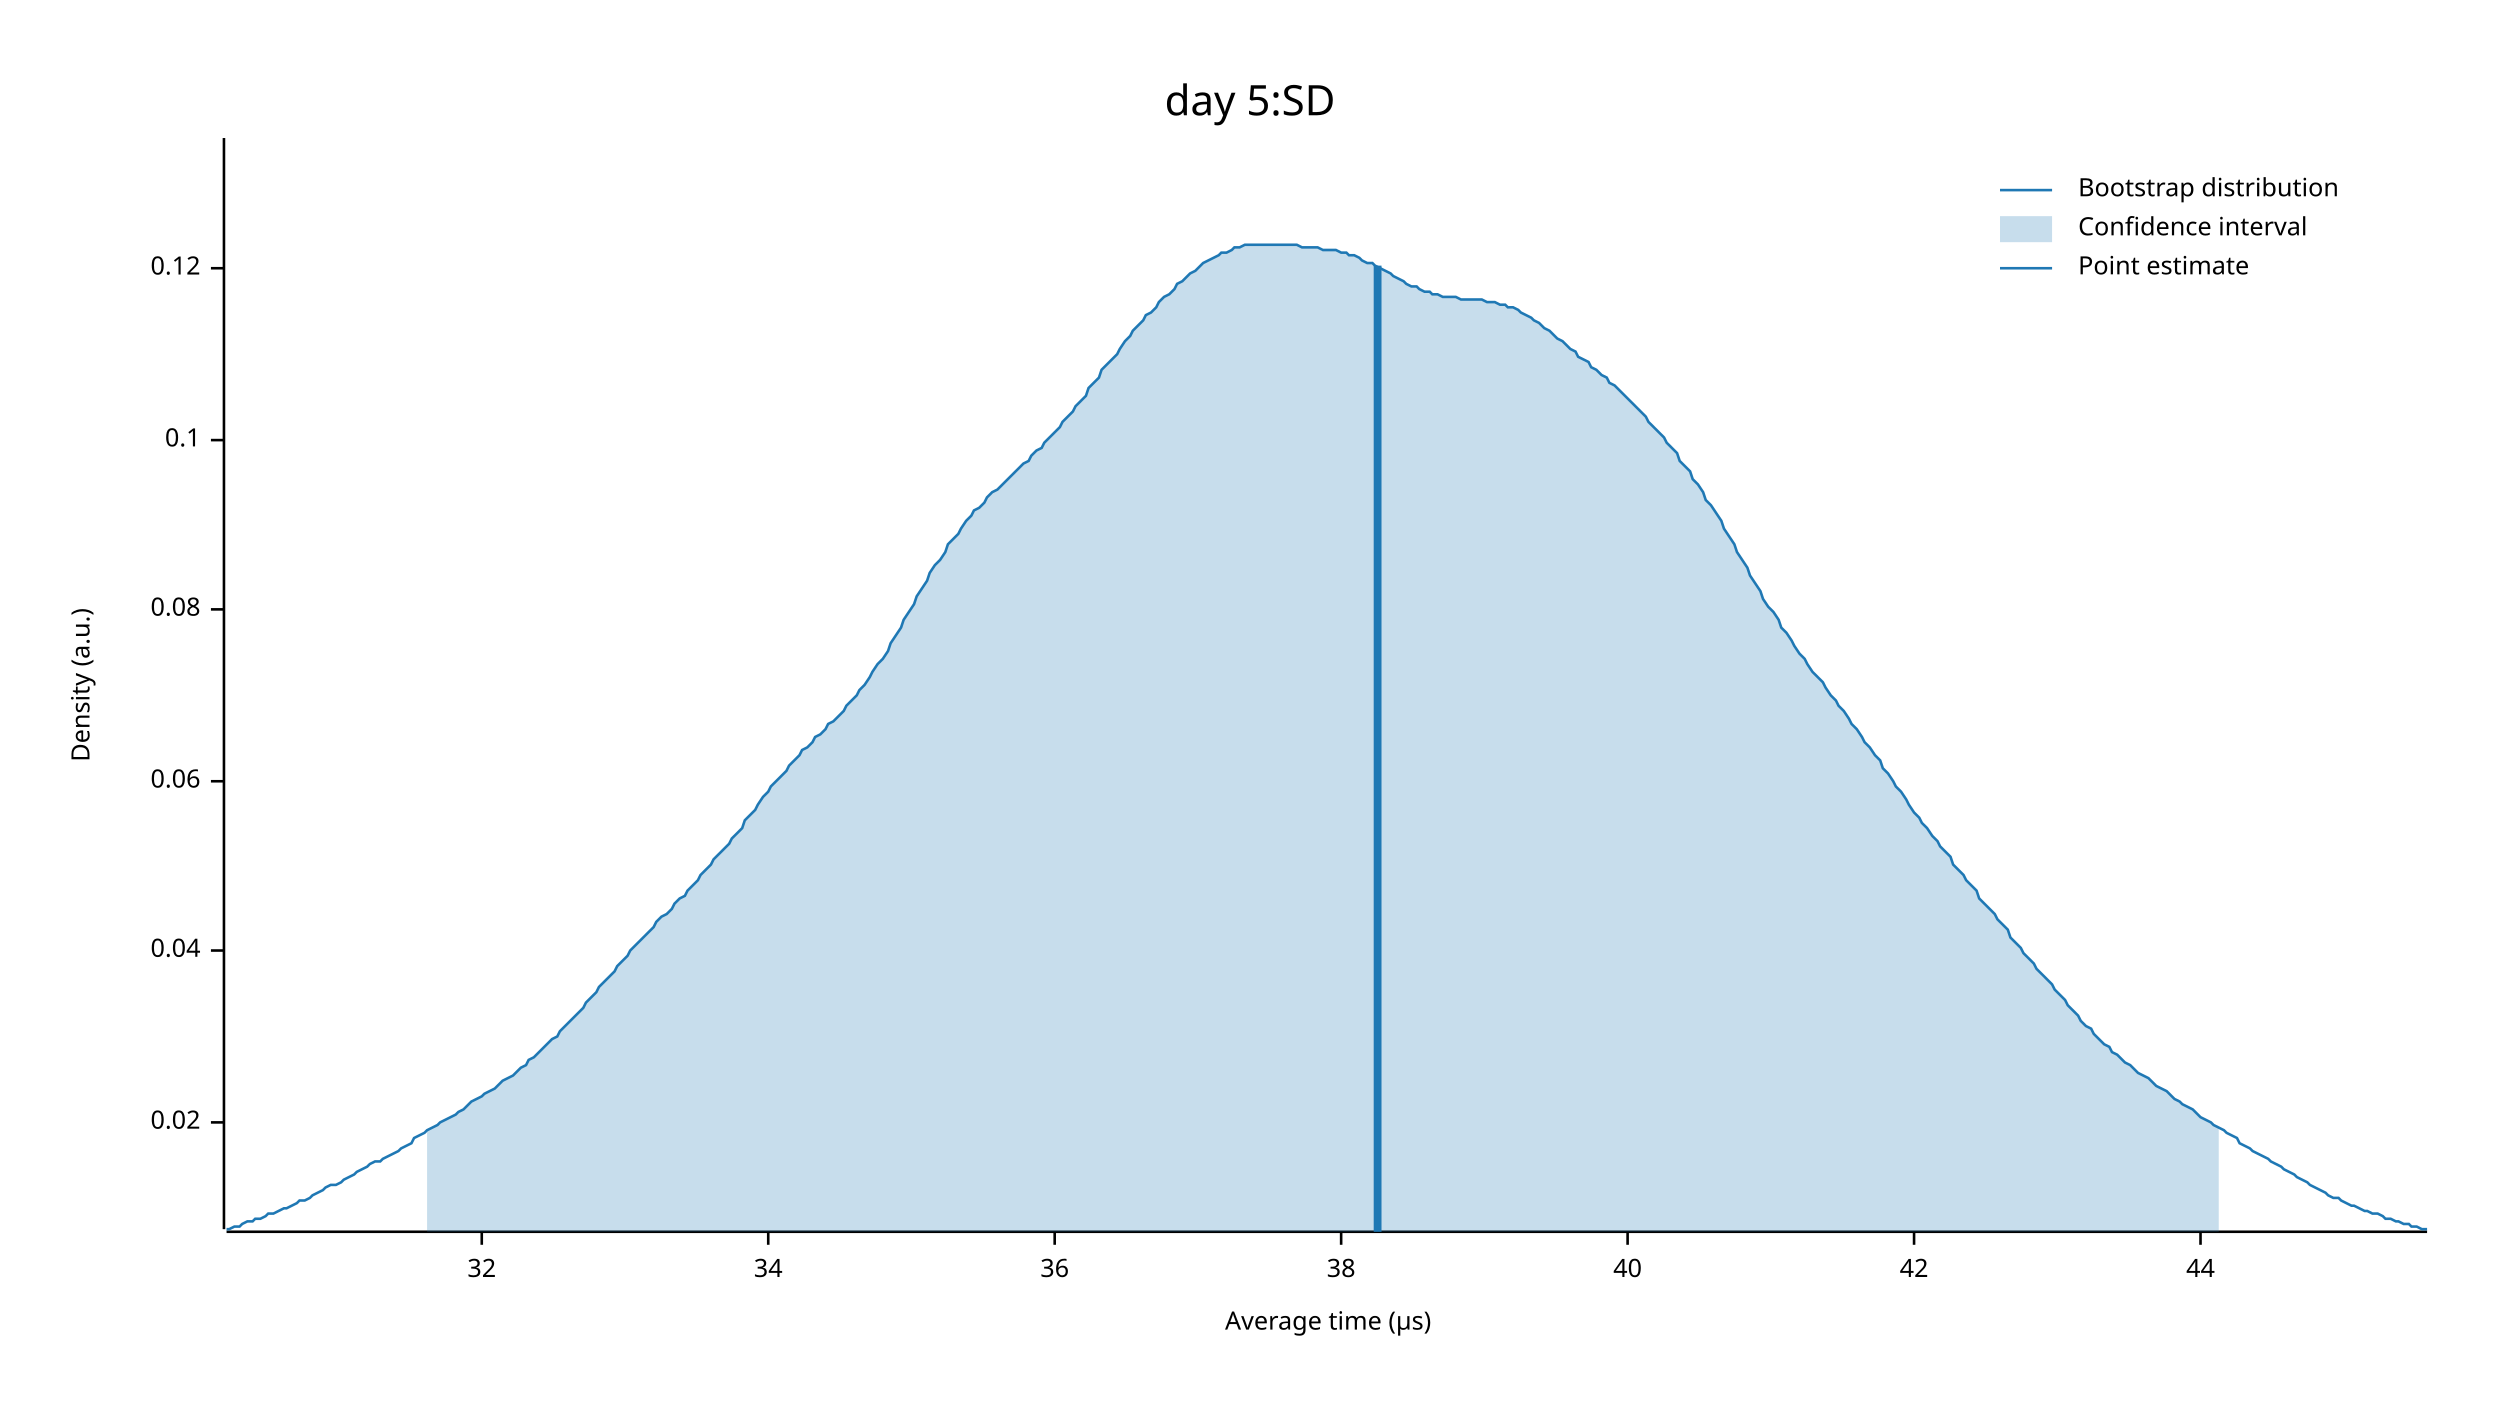
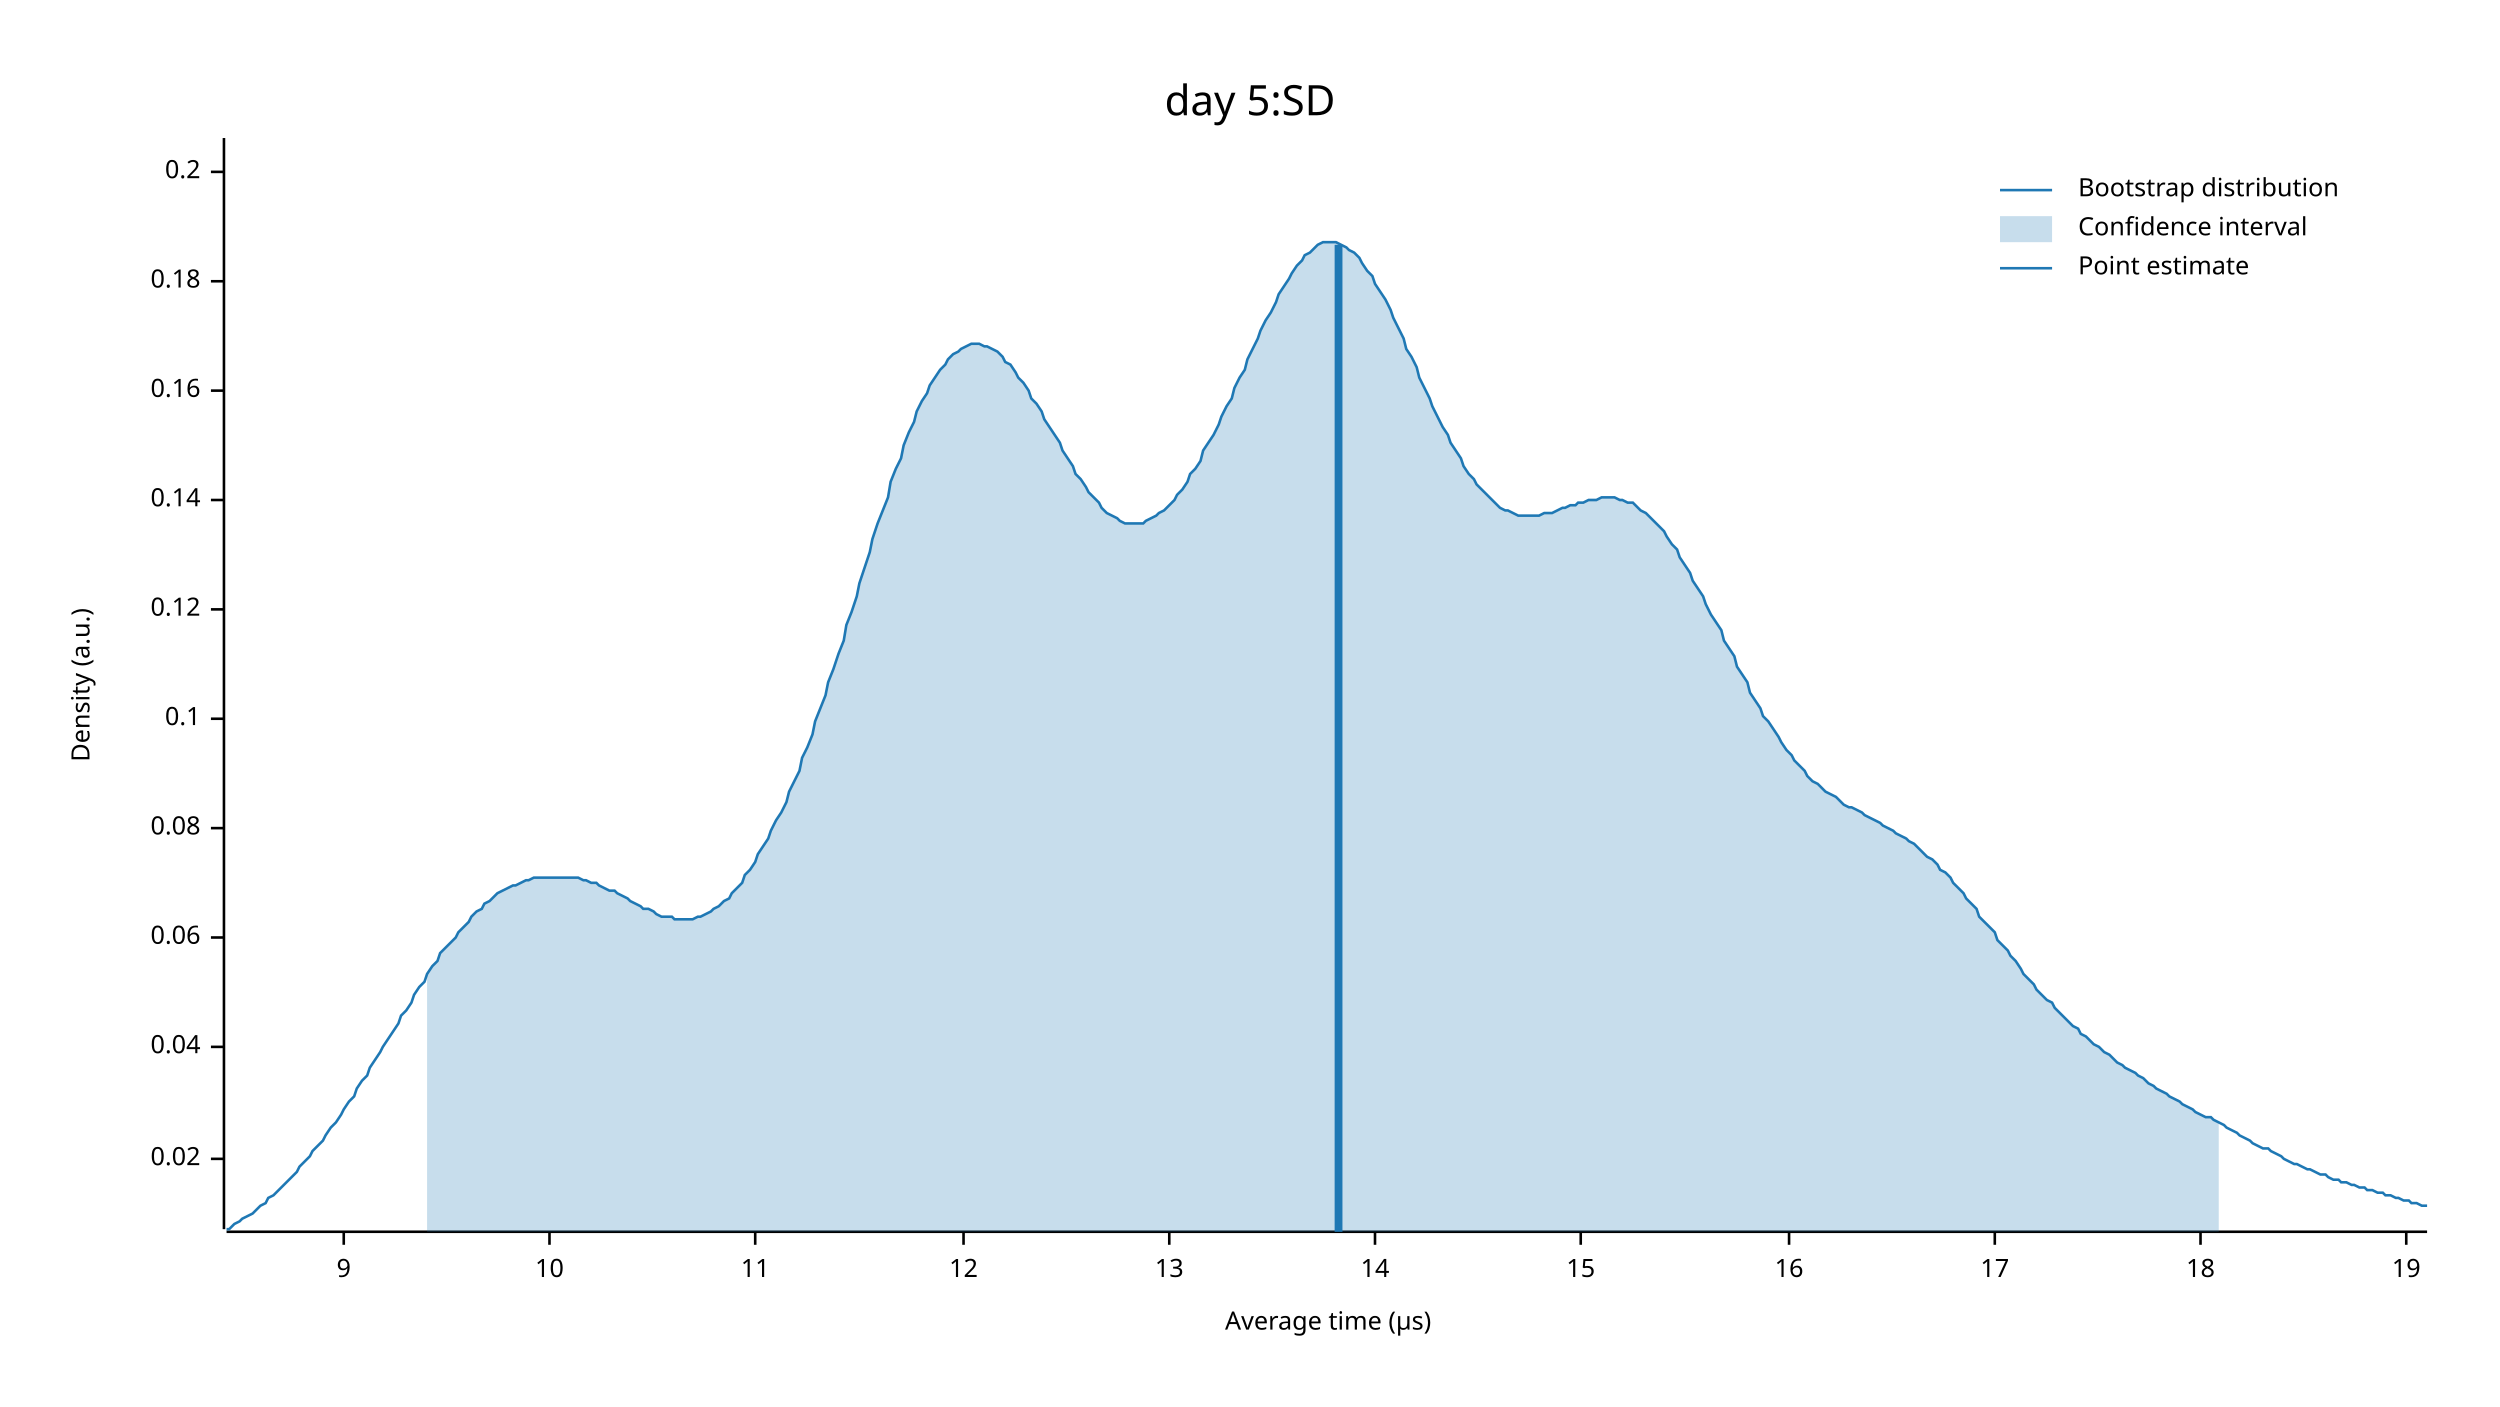
<svg xmlns="http://www.w3.org/2000/svg" width="960" height="540" viewBox="0 0 960 540">
  <text x="480" y="32" dy="0.76em" text-anchor="middle" font-family="sans-serif" font-size="16.129" opacity="1" fill="#000000">
day 5:SD
</text>
  <text x="27" y="263" dy="0.76em" text-anchor="middle" font-family="sans-serif" font-size="9.677" opacity="1" fill="#000000" transform="rotate(270, 27, 263)">
Density (a.u.)
</text>
  <text x="510" y="513" dy="-0.5ex" text-anchor="middle" font-family="sans-serif" font-size="9.677" opacity="1" fill="#000000">
Average time (µs)
</text>
  <polyline fill="none" opacity="1" stroke="#000000" stroke-width="1" points="86,53 86,472 " />
-   <text x="77" y="431" dy="0.5ex" text-anchor="end" font-family="sans-serif" font-size="9.677" opacity="1" fill="#000000">
+   <text x="77" y="445" dy="0.5ex" text-anchor="end" font-family="sans-serif" font-size="9.677" opacity="1" fill="#000000">
0.02
</text>
-   <polyline fill="none" opacity="1" stroke="#000000" stroke-width="1" points="81,431 86,431 " />
-   <text x="77" y="365" dy="0.5ex" text-anchor="end" font-family="sans-serif" font-size="9.677" opacity="1" fill="#000000">
+   <polyline fill="none" opacity="1" stroke="#000000" stroke-width="1" points="81,445 86,445 " />
+   <text x="77" y="402" dy="0.5ex" text-anchor="end" font-family="sans-serif" font-size="9.677" opacity="1" fill="#000000">
0.04
</text>
-   <polyline fill="none" opacity="1" stroke="#000000" stroke-width="1" points="81,365 86,365 " />
-   <text x="77" y="300" dy="0.5ex" text-anchor="end" font-family="sans-serif" font-size="9.677" opacity="1" fill="#000000">
+   <polyline fill="none" opacity="1" stroke="#000000" stroke-width="1" points="81,402 86,402 " />
+   <text x="77" y="360" dy="0.5ex" text-anchor="end" font-family="sans-serif" font-size="9.677" opacity="1" fill="#000000">
0.06
</text>
-   <polyline fill="none" opacity="1" stroke="#000000" stroke-width="1" points="81,300 86,300 " />
-   <text x="77" y="234" dy="0.5ex" text-anchor="end" font-family="sans-serif" font-size="9.677" opacity="1" fill="#000000">
+   <polyline fill="none" opacity="1" stroke="#000000" stroke-width="1" points="81,360 86,360 " />
+   <text x="77" y="318" dy="0.5ex" text-anchor="end" font-family="sans-serif" font-size="9.677" opacity="1" fill="#000000">
0.08
</text>
-   <polyline fill="none" opacity="1" stroke="#000000" stroke-width="1" points="81,234 86,234 " />
-   <text x="77" y="169" dy="0.5ex" text-anchor="end" font-family="sans-serif" font-size="9.677" opacity="1" fill="#000000">
+   <polyline fill="none" opacity="1" stroke="#000000" stroke-width="1" points="81,318 86,318 " />
+   <text x="77" y="276" dy="0.5ex" text-anchor="end" font-family="sans-serif" font-size="9.677" opacity="1" fill="#000000">
0.1
</text>
-   <polyline fill="none" opacity="1" stroke="#000000" stroke-width="1" points="81,169 86,169 " />
-   <text x="77" y="103" dy="0.5ex" text-anchor="end" font-family="sans-serif" font-size="9.677" opacity="1" fill="#000000">
+   <polyline fill="none" opacity="1" stroke="#000000" stroke-width="1" points="81,276 86,276 " />
+   <text x="77" y="234" dy="0.5ex" text-anchor="end" font-family="sans-serif" font-size="9.677" opacity="1" fill="#000000">
0.12
</text>
-   <polyline fill="none" opacity="1" stroke="#000000" stroke-width="1" points="81,103 86,103 " />
+   <polyline fill="none" opacity="1" stroke="#000000" stroke-width="1" points="81,234 86,234 " />
+   <text x="77" y="192" dy="0.5ex" text-anchor="end" font-family="sans-serif" font-size="9.677" opacity="1" fill="#000000">
+ 0.14
+ </text>
+   <polyline fill="none" opacity="1" stroke="#000000" stroke-width="1" points="81,192 86,192 " />
+   <text x="77" y="150" dy="0.5ex" text-anchor="end" font-family="sans-serif" font-size="9.677" opacity="1" fill="#000000">
+ 0.16
+ </text>
+   <polyline fill="none" opacity="1" stroke="#000000" stroke-width="1" points="81,150 86,150 " />
+   <text x="77" y="108" dy="0.5ex" text-anchor="end" font-family="sans-serif" font-size="9.677" opacity="1" fill="#000000">
+ 0.18
+ </text>
+   <polyline fill="none" opacity="1" stroke="#000000" stroke-width="1" points="81,108 86,108 " />
+   <text x="77" y="66" dy="0.5ex" text-anchor="end" font-family="sans-serif" font-size="9.677" opacity="1" fill="#000000">
+ 0.2
+ </text>
+   <polyline fill="none" opacity="1" stroke="#000000" stroke-width="1" points="81,66 86,66 " />
  <polyline fill="none" opacity="1" stroke="#000000" stroke-width="1" points="87,473 932,473 " />
-   <text x="185" y="483" dy="0.76em" text-anchor="middle" font-family="sans-serif" font-size="9.677" opacity="1" fill="#000000">
- 32
+   <text x="132" y="483" dy="0.76em" text-anchor="middle" font-family="sans-serif" font-size="9.677" opacity="1" fill="#000000">
+ 9
</text>
-   <polyline fill="none" opacity="1" stroke="#000000" stroke-width="1" points="185,473 185,478 " />
-   <text x="295" y="483" dy="0.76em" text-anchor="middle" font-family="sans-serif" font-size="9.677" opacity="1" fill="#000000">
- 34
+   <polyline fill="none" opacity="1" stroke="#000000" stroke-width="1" points="132,473 132,478 " />
+   <text x="211" y="483" dy="0.76em" text-anchor="middle" font-family="sans-serif" font-size="9.677" opacity="1" fill="#000000">
+ 10
</text>
-   <polyline fill="none" opacity="1" stroke="#000000" stroke-width="1" points="295,473 295,478 " />
-   <text x="405" y="483" dy="0.76em" text-anchor="middle" font-family="sans-serif" font-size="9.677" opacity="1" fill="#000000">
- 36
+   <polyline fill="none" opacity="1" stroke="#000000" stroke-width="1" points="211,473 211,478 " />
+   <text x="290" y="483" dy="0.76em" text-anchor="middle" font-family="sans-serif" font-size="9.677" opacity="1" fill="#000000">
+ 11
</text>
-   <polyline fill="none" opacity="1" stroke="#000000" stroke-width="1" points="405,473 405,478 " />
-   <text x="515" y="483" dy="0.76em" text-anchor="middle" font-family="sans-serif" font-size="9.677" opacity="1" fill="#000000">
- 38
+   <polyline fill="none" opacity="1" stroke="#000000" stroke-width="1" points="290,473 290,478 " />
+   <text x="370" y="483" dy="0.76em" text-anchor="middle" font-family="sans-serif" font-size="9.677" opacity="1" fill="#000000">
+ 12
</text>
-   <polyline fill="none" opacity="1" stroke="#000000" stroke-width="1" points="515,473 515,478 " />
-   <text x="625" y="483" dy="0.76em" text-anchor="middle" font-family="sans-serif" font-size="9.677" opacity="1" fill="#000000">
- 40
+   <polyline fill="none" opacity="1" stroke="#000000" stroke-width="1" points="370,473 370,478 " />
+   <text x="449" y="483" dy="0.76em" text-anchor="middle" font-family="sans-serif" font-size="9.677" opacity="1" fill="#000000">
+ 13
</text>
-   <polyline fill="none" opacity="1" stroke="#000000" stroke-width="1" points="625,473 625,478 " />
-   <text x="735" y="483" dy="0.76em" text-anchor="middle" font-family="sans-serif" font-size="9.677" opacity="1" fill="#000000">
- 42
+   <polyline fill="none" opacity="1" stroke="#000000" stroke-width="1" points="449,473 449,478 " />
+   <text x="528" y="483" dy="0.76em" text-anchor="middle" font-family="sans-serif" font-size="9.677" opacity="1" fill="#000000">
+ 14
</text>
-   <polyline fill="none" opacity="1" stroke="#000000" stroke-width="1" points="735,473 735,478 " />
+   <polyline fill="none" opacity="1" stroke="#000000" stroke-width="1" points="528,473 528,478 " />
+   <text x="607" y="483" dy="0.76em" text-anchor="middle" font-family="sans-serif" font-size="9.677" opacity="1" fill="#000000">
+ 15
+ </text>
+   <polyline fill="none" opacity="1" stroke="#000000" stroke-width="1" points="607,473 607,478 " />
+   <text x="687" y="483" dy="0.76em" text-anchor="middle" font-family="sans-serif" font-size="9.677" opacity="1" fill="#000000">
+ 16
+ </text>
+   <polyline fill="none" opacity="1" stroke="#000000" stroke-width="1" points="687,473 687,478 " />
+   <text x="766" y="483" dy="0.76em" text-anchor="middle" font-family="sans-serif" font-size="9.677" opacity="1" fill="#000000">
+ 17
+ </text>
+   <polyline fill="none" opacity="1" stroke="#000000" stroke-width="1" points="766,473 766,478 " />
  <text x="845" y="483" dy="0.76em" text-anchor="middle" font-family="sans-serif" font-size="9.677" opacity="1" fill="#000000">
- 44
+ 18
</text>
  <polyline fill="none" opacity="1" stroke="#000000" stroke-width="1" points="845,473 845,478 " />
-   <polyline fill="none" opacity="1" stroke="#1F78B4" stroke-width="1" points="87,472 88,472 90,471 92,471 93,470 95,469 97,469 98,468 100,468 102,467 103,466 105,466 107,465 109,464 110,464 112,463 114,462 115,461 117,461 119,460 120,459 122,458 124,457 125,456 127,455 129,455 131,454 132,453 134,452 136,451 137,450 139,449 141,448 142,447 144,446 146,446 147,445 149,444 151,443 153,442 154,441 156,440 158,439 159,437 161,436 163,435 164,434 166,433 168,432 169,431 171,430 173,429 175,428 176,427 178,426 180,424 181,423 183,422 185,421 186,420 188,419 190,418 191,417 193,415 195,414 197,413 198,412 200,410 202,409 203,407 205,406 207,404 208,403 210,401 212,399 214,398 215,396 217,394 219,392 220,391 222,389 224,387 225,385 227,383 229,381 230,379 232,377 234,375 236,373 237,371 239,369 241,367 242,365 244,363 246,361 247,360 249,358 251,356 252,354 254,352 256,351 258,349 259,347 261,345 263,344 264,342 266,340 268,338 269,336 271,334 273,332 274,330 276,328 278,326 280,324 281,322 283,320 285,318 286,315 288,313 290,311 291,309 293,306 295,304 296,302 298,300 300,298 302,296 303,294 305,292 307,290 308,288 310,287 312,285 313,283 315,282 317,280 318,278 320,277 322,275 324,273 325,271 327,269 329,267 330,265 332,263 334,260 335,258 337,255 339,253 341,250 342,247 344,244 346,241 347,238 349,235 351,232 352,229 354,226 356,223 357,220 359,217 361,215 363,212 364,209 366,207 368,205 369,203 371,200 373,198 374,196 376,195 378,193 379,191 381,189 383,188 385,186 386,185 388,183 390,181 391,180 393,178 395,177 396,175 398,173 400,172 401,170 403,168 405,166 407,164 408,162 410,160 412,158 413,156 415,154 417,152 418,149 420,147 422,145 423,142 425,140 427,138 429,136 430,134 432,131 434,129 435,127 437,125 439,123 440,121 442,120 444,118 445,116 447,114 449,113 451,111 452,109 454,108 456,106 457,105 459,104 461,102 462,101 464,100 466,99 468,98 469,97 471,97 473,96 474,95 476,95 478,94 479,94 481,94 483,94 484,94 486,94 488,94 490,94 491,94 493,94 495,94 496,94 498,94 500,95 501,95 503,95 505,95 506,95 508,96 510,96 512,96 513,96 515,97 517,97 518,98 520,98 522,99 523,100 525,101 527,101 528,102 530,103 532,104 534,105 535,106 537,107 539,108 540,109 542,110 544,110 545,111 547,112 549,112 550,113 552,113 554,114 556,114 557,114 559,114 561,115 562,115 564,115 566,115 567,115 569,115 571,116 573,116 574,116 576,117 578,117 579,118 581,118 583,119 584,120 586,121 588,122 589,123 591,124 593,126 595,127 596,128 598,130 600,131 601,132 603,134 605,135 606,137 608,138 610,139 611,141 613,142 615,144 617,145 618,147 620,148 622,150 623,151 625,153 627,155 628,156 630,158 632,160 633,162 635,164 637,166 639,168 640,170 642,172 644,174 645,177 647,179 649,181 650,184 652,186 654,189 655,192 657,194 659,197 661,200 662,203 664,206 666,209 667,212 669,215 671,218 672,221 674,224 676,227 677,230 679,233 681,235 683,238 684,241 686,243 688,246 689,248 691,251 693,253 694,255 696,258 698,260 700,262 701,264 703,267 705,269 706,271 708,273 710,276 711,278 713,280 715,283 716,285 718,287 720,290 722,292 723,295 725,297 727,300 728,302 730,304 732,307 733,309 735,312 737,314 738,316 740,318 742,321 744,323 745,325 747,327 749,329 750,332 752,334 754,336 755,338 757,340 759,342 760,345 762,347 764,349 766,351 767,353 769,355 771,357 772,360 774,362 776,364 777,366 779,368 781,370 782,372 784,374 786,376 788,378 789,380 791,382 793,384 794,386 796,388 798,390 799,392 801,394 803,395 804,397 806,399 808,401 810,402 811,404 813,405 815,407 816,408 818,409 820,411 821,412 823,413 825,414 827,416 828,417 830,418 832,419 833,420 835,422 837,423 838,424 840,425 842,426 843,427 845,429 847,430 849,431 850,432 852,433 854,434 855,435 857,436 859,437 860,439 862,440 864,441 865,442 867,443 869,444 871,445 872,446 874,447 876,448 877,449 879,450 881,451 882,452 884,453 886,454 887,455 889,456 891,457 893,458 894,459 896,460 898,460 899,461 901,462 903,463 904,463 906,464 908,465 909,465 911,466 913,466 915,467 916,468 918,468 920,469 921,469 923,470 925,470 926,471 928,471 930,472 932,472 " />
-   <polygon opacity="0.25" fill="#1F78B4" points="164,434 166,433 168,432 169,431 171,430 173,429 175,428 176,427 178,426 180,424 181,423 183,422 185,421 186,420 188,419 190,418 191,417 193,415 195,414 197,413 198,412 200,410 202,409 203,407 205,406 207,404 208,403 210,401 212,399 214,398 215,396 217,394 219,392 220,391 222,389 224,387 225,385 227,383 229,381 230,379 232,377 234,375 236,373 237,371 239,369 241,367 242,365 244,363 246,361 247,360 249,358 251,356 252,354 254,352 256,351 258,349 259,347 261,345 263,344 264,342 266,340 268,338 269,336 271,334 273,332 274,330 276,328 278,326 280,324 281,322 283,320 285,318 286,315 288,313 290,311 291,309 293,306 295,304 296,302 298,300 300,298 302,296 303,294 305,292 307,290 308,288 310,287 312,285 313,283 315,282 317,280 318,278 320,277 322,275 324,273 325,271 327,269 329,267 330,265 332,263 334,260 335,258 337,255 339,253 341,250 342,247 344,244 346,241 347,238 349,235 351,232 352,229 354,226 356,223 357,220 359,217 361,215 363,212 364,209 366,207 368,205 369,203 371,200 373,198 374,196 376,195 378,193 379,191 381,189 383,188 385,186 386,185 388,183 390,181 391,180 393,178 395,177 396,175 398,173 400,172 401,170 403,168 405,166 407,164 408,162 410,160 412,158 413,156 415,154 417,152 418,149 420,147 422,145 423,142 425,140 427,138 429,136 430,134 432,131 434,129 435,127 437,125 439,123 440,121 442,120 444,118 445,116 447,114 449,113 451,111 452,109 454,108 456,106 457,105 459,104 461,102 462,101 464,100 466,99 468,98 469,97 471,97 473,96 474,95 476,95 478,94 479,94 481,94 483,94 484,94 486,94 488,94 490,94 491,94 493,94 495,94 496,94 498,94 500,95 501,95 503,95 505,95 506,95 508,96 510,96 512,96 513,96 515,97 517,97 518,98 520,98 522,99 523,100 525,101 527,101 528,102 530,103 532,104 534,105 535,106 537,107 539,108 540,109 542,110 544,110 545,111 547,112 549,112 550,113 552,113 554,114 556,114 557,114 559,114 561,115 562,115 564,115 566,115 567,115 569,115 571,116 573,116 574,116 576,117 578,117 579,118 581,118 583,119 584,120 586,121 588,122 589,123 591,124 593,126 595,127 596,128 598,130 600,131 601,132 603,134 605,135 606,137 608,138 610,139 611,141 613,142 615,144 617,145 618,147 620,148 622,150 623,151 625,153 627,155 628,156 630,158 632,160 633,162 635,164 637,166 639,168 640,170 642,172 644,174 645,177 647,179 649,181 650,184 652,186 654,189 655,192 657,194 659,197 661,200 662,203 664,206 666,209 667,212 669,215 671,218 672,221 674,224 676,227 677,230 679,233 681,235 683,238 684,241 686,243 688,246 689,248 691,251 693,253 694,255 696,258 698,260 700,262 701,264 703,267 705,269 706,271 708,273 710,276 711,278 713,280 715,283 716,285 718,287 720,290 722,292 723,295 725,297 727,300 728,302 730,304 732,307 733,309 735,312 737,314 738,316 740,318 742,321 744,323 745,325 747,327 749,329 750,332 752,334 754,336 755,338 757,340 759,342 760,345 762,347 764,349 766,351 767,353 769,355 771,357 772,360 774,362 776,364 777,366 779,368 781,370 782,372 784,374 786,376 788,378 789,380 791,382 793,384 794,386 796,388 798,390 799,392 801,394 803,395 804,397 806,399 808,401 810,402 811,404 813,405 815,407 816,408 818,409 820,411 821,412 823,413 825,414 827,416 828,417 830,418 832,419 833,420 835,422 837,423 838,424 840,425 842,426 843,427 845,429 847,430 849,431 850,432 852,433 852,473 164,473 " />
-   <polyline fill="none" opacity="1" stroke="#1F78B4" stroke-width="3" points="529,473 529,102 " />
+   <text x="924" y="483" dy="0.76em" text-anchor="middle" font-family="sans-serif" font-size="9.677" opacity="1" fill="#000000">
+ 19
+ </text>
+   <polyline fill="none" opacity="1" stroke="#000000" stroke-width="1" points="924,473 924,478 " />
+   <polyline fill="none" opacity="1" stroke="#1F78B4" stroke-width="1" points="87,472 88,472 90,470 92,469 93,468 95,467 97,466 98,465 100,463 102,462 103,460 105,459 107,457 109,455 110,454 112,452 114,450 115,448 117,446 119,444 120,442 122,440 124,438 125,436 127,433 129,431 131,428 132,426 134,423 136,421 137,418 139,415 141,413 142,410 144,407 146,404 147,402 149,399 151,396 153,393 154,390 156,388 158,385 159,382 161,379 163,377 164,374 166,371 168,369 169,366 171,364 173,362 175,360 176,358 178,356 180,354 181,352 183,350 185,349 186,347 188,346 190,344 191,343 193,342 195,341 197,340 198,340 200,339 202,338 203,338 205,337 207,337 208,337 210,337 212,337 214,337 215,337 217,337 219,337 220,337 222,337 224,338 225,338 227,339 229,339 230,340 232,341 234,342 236,342 237,343 239,344 241,345 242,346 244,347 246,348 247,349 249,349 251,350 252,351 254,352 256,352 258,352 259,353 261,353 263,353 264,353 266,353 268,352 269,352 271,351 273,350 274,349 276,348 278,346 280,345 281,343 283,341 285,339 286,336 288,334 290,331 291,328 293,325 295,322 296,319 298,315 300,312 302,308 303,304 305,300 307,296 308,291 310,287 312,282 313,277 315,272 317,267 318,262 320,257 322,251 324,246 325,240 327,235 329,229 330,224 332,218 334,212 335,207 337,201 339,196 341,191 342,185 344,180 346,176 347,171 349,166 351,162 352,158 354,154 356,151 357,148 359,145 361,142 363,140 364,138 366,136 368,135 369,134 371,133 373,132 374,132 376,132 378,133 379,133 381,134 383,135 385,137 386,139 388,140 390,143 391,145 393,147 395,150 396,153 398,155 400,158 401,161 403,164 405,167 407,170 408,173 410,176 412,179 413,182 415,184 417,187 418,189 420,191 422,193 423,195 425,197 427,198 429,199 430,200 432,201 434,201 435,201 437,201 439,201 440,200 442,199 444,198 445,197 447,196 449,194 451,192 452,190 454,188 456,185 457,182 459,180 461,177 462,173 464,170 466,167 468,163 469,160 471,156 473,153 474,149 476,145 478,142 479,138 481,134 483,130 484,127 486,123 488,120 490,116 491,113 493,110 495,107 496,105 498,102 500,100 501,98 503,97 505,95 506,94 508,93 510,93 512,93 513,93 515,94 517,95 518,96 520,97 522,99 523,101 525,104 527,106 528,109 530,112 532,115 534,119 535,122 537,126 539,130 540,134 542,137 544,141 545,145 547,149 549,153 550,156 552,160 554,164 556,167 557,170 559,173 561,176 562,179 564,182 566,184 567,186 569,188 571,190 573,192 574,193 576,195 578,196 579,196 581,197 583,198 584,198 586,198 588,198 589,198 591,198 593,197 595,197 596,197 598,196 600,195 601,195 603,194 605,194 606,193 608,193 610,192 611,192 613,192 615,191 617,191 618,191 620,191 622,192 623,192 625,193 627,193 628,194 630,196 632,197 633,198 635,200 637,202 639,204 640,206 642,209 644,211 645,214 647,217 649,220 650,223 652,226 654,229 655,232 657,236 659,239 661,242 662,246 664,249 666,252 667,256 669,259 671,262 672,266 674,269 676,272 677,275 679,277 681,280 683,283 684,285 686,288 688,290 689,292 691,294 693,296 694,298 696,300 698,301 700,303 701,304 703,305 705,306 706,307 708,309 710,310 711,310 713,311 715,312 716,313 718,314 720,315 722,316 723,317 725,318 727,319 728,320 730,321 732,322 733,323 735,324 737,326 738,327 740,329 742,330 744,332 745,334 747,335 749,337 750,339 752,341 754,343 755,345 757,347 759,349 760,352 762,354 764,356 766,358 767,361 769,363 771,365 772,367 774,369 776,372 777,374 779,376 781,378 782,380 784,382 786,384 788,385 789,387 791,389 793,391 794,392 796,394 798,395 799,397 801,398 803,400 804,401 806,402 808,404 810,405 811,406 813,408 815,409 816,410 818,411 820,412 821,413 823,414 825,416 827,417 828,418 830,419 832,420 833,421 835,422 837,423 838,424 840,425 842,426 843,427 845,428 847,429 849,429 850,430 852,431 854,432 855,433 857,434 859,435 860,436 862,437 864,438 865,439 867,440 869,441 871,441 872,442 874,443 876,444 877,445 879,446 881,447 882,447 884,448 886,449 887,449 889,450 891,451 893,451 894,452 896,453 898,453 899,454 901,454 903,455 904,455 906,456 908,456 909,457 911,457 913,458 915,458 916,459 918,459 920,460 921,460 923,461 925,461 926,462 928,462 930,463 932,463 " />
+   <polygon opacity="0.25" fill="#1F78B4" points="164,374 166,371 168,369 169,366 171,364 173,362 175,360 176,358 178,356 180,354 181,352 183,350 185,349 186,347 188,346 190,344 191,343 193,342 195,341 197,340 198,340 200,339 202,338 203,338 205,337 207,337 208,337 210,337 212,337 214,337 215,337 217,337 219,337 220,337 222,337 224,338 225,338 227,339 229,339 230,340 232,341 234,342 236,342 237,343 239,344 241,345 242,346 244,347 246,348 247,349 249,349 251,350 252,351 254,352 256,352 258,352 259,353 261,353 263,353 264,353 266,353 268,352 269,352 271,351 273,350 274,349 276,348 278,346 280,345 281,343 283,341 285,339 286,336 288,334 290,331 291,328 293,325 295,322 296,319 298,315 300,312 302,308 303,304 305,300 307,296 308,291 310,287 312,282 313,277 315,272 317,267 318,262 320,257 322,251 324,246 325,240 327,235 329,229 330,224 332,218 334,212 335,207 337,201 339,196 341,191 342,185 344,180 346,176 347,171 349,166 351,162 352,158 354,154 356,151 357,148 359,145 361,142 363,140 364,138 366,136 368,135 369,134 371,133 373,132 374,132 376,132 378,133 379,133 381,134 383,135 385,137 386,139 388,140 390,143 391,145 393,147 395,150 396,153 398,155 400,158 401,161 403,164 405,167 407,170 408,173 410,176 412,179 413,182 415,184 417,187 418,189 420,191 422,193 423,195 425,197 427,198 429,199 430,200 432,201 434,201 435,201 437,201 439,201 440,200 442,199 444,198 445,197 447,196 449,194 451,192 452,190 454,188 456,185 457,182 459,180 461,177 462,173 464,170 466,167 468,163 469,160 471,156 473,153 474,149 476,145 478,142 479,138 481,134 483,130 484,127 486,123 488,120 490,116 491,113 493,110 495,107 496,105 498,102 500,100 501,98 503,97 505,95 506,94 508,93 510,93 512,93 513,93 515,94 517,95 518,96 520,97 522,99 523,101 525,104 527,106 528,109 530,112 532,115 534,119 535,122 537,126 539,130 540,134 542,137 544,141 545,145 547,149 549,153 550,156 552,160 554,164 556,167 557,170 559,173 561,176 562,179 564,182 566,184 567,186 569,188 571,190 573,192 574,193 576,195 578,196 579,196 581,197 583,198 584,198 586,198 588,198 589,198 591,198 593,197 595,197 596,197 598,196 600,195 601,195 603,194 605,194 606,193 608,193 610,192 611,192 613,192 615,191 617,191 618,191 620,191 622,192 623,192 625,193 627,193 628,194 630,196 632,197 633,198 635,200 637,202 639,204 640,206 642,209 644,211 645,214 647,217 649,220 650,223 652,226 654,229 655,232 657,236 659,239 661,242 662,246 664,249 666,252 667,256 669,259 671,262 672,266 674,269 676,272 677,275 679,277 681,280 683,283 684,285 686,288 688,290 689,292 691,294 693,296 694,298 696,300 698,301 700,303 701,304 703,305 705,306 706,307 708,309 710,310 711,310 713,311 715,312 716,313 718,314 720,315 722,316 723,317 725,318 727,319 728,320 730,321 732,322 733,323 735,324 737,326 738,327 740,329 742,330 744,332 745,334 747,335 749,337 750,339 752,341 754,343 755,345 757,347 759,349 760,352 762,354 764,356 766,358 767,361 769,363 771,365 772,367 774,369 776,372 777,374 779,376 781,378 782,380 784,382 786,384 788,385 789,387 791,389 793,391 794,392 796,394 798,395 799,397 801,398 803,400 804,401 806,402 808,404 810,405 811,406 813,408 815,409 816,410 818,411 820,412 821,413 823,414 825,416 827,417 828,418 830,419 832,420 833,421 835,422 837,423 838,424 840,425 842,426 843,427 845,428 847,429 849,429 850,430 852,431 852,473 164,473 " />
+   <polyline fill="none" opacity="1" stroke="#1F78B4" stroke-width="3" points="514,473 514,94 " />
  <text x="798" y="68" dy="0.76em" text-anchor="start" font-family="sans-serif" font-size="9.677" opacity="1" fill="#000000">
Bootstrap distribution
</text>
  <text x="798" y="83" dy="0.76em" text-anchor="start" font-family="sans-serif" font-size="9.677" opacity="1" fill="#000000">
Confidence interval
</text>
  <text x="798" y="98" dy="0.76em" text-anchor="start" font-family="sans-serif" font-size="9.677" opacity="1" fill="#000000">
Point estimate
</text>
  <polyline fill="none" opacity="1" stroke="#1F78B4" stroke-width="1" points="768,73 788,73 " />
  <rect x="768" y="83" width="20" height="10" opacity="0.25" fill="#1F78B4" stroke="none" />
  <polyline fill="none" opacity="1" stroke="#1F78B4" stroke-width="1" points="768,103 788,103 " />
</svg>
